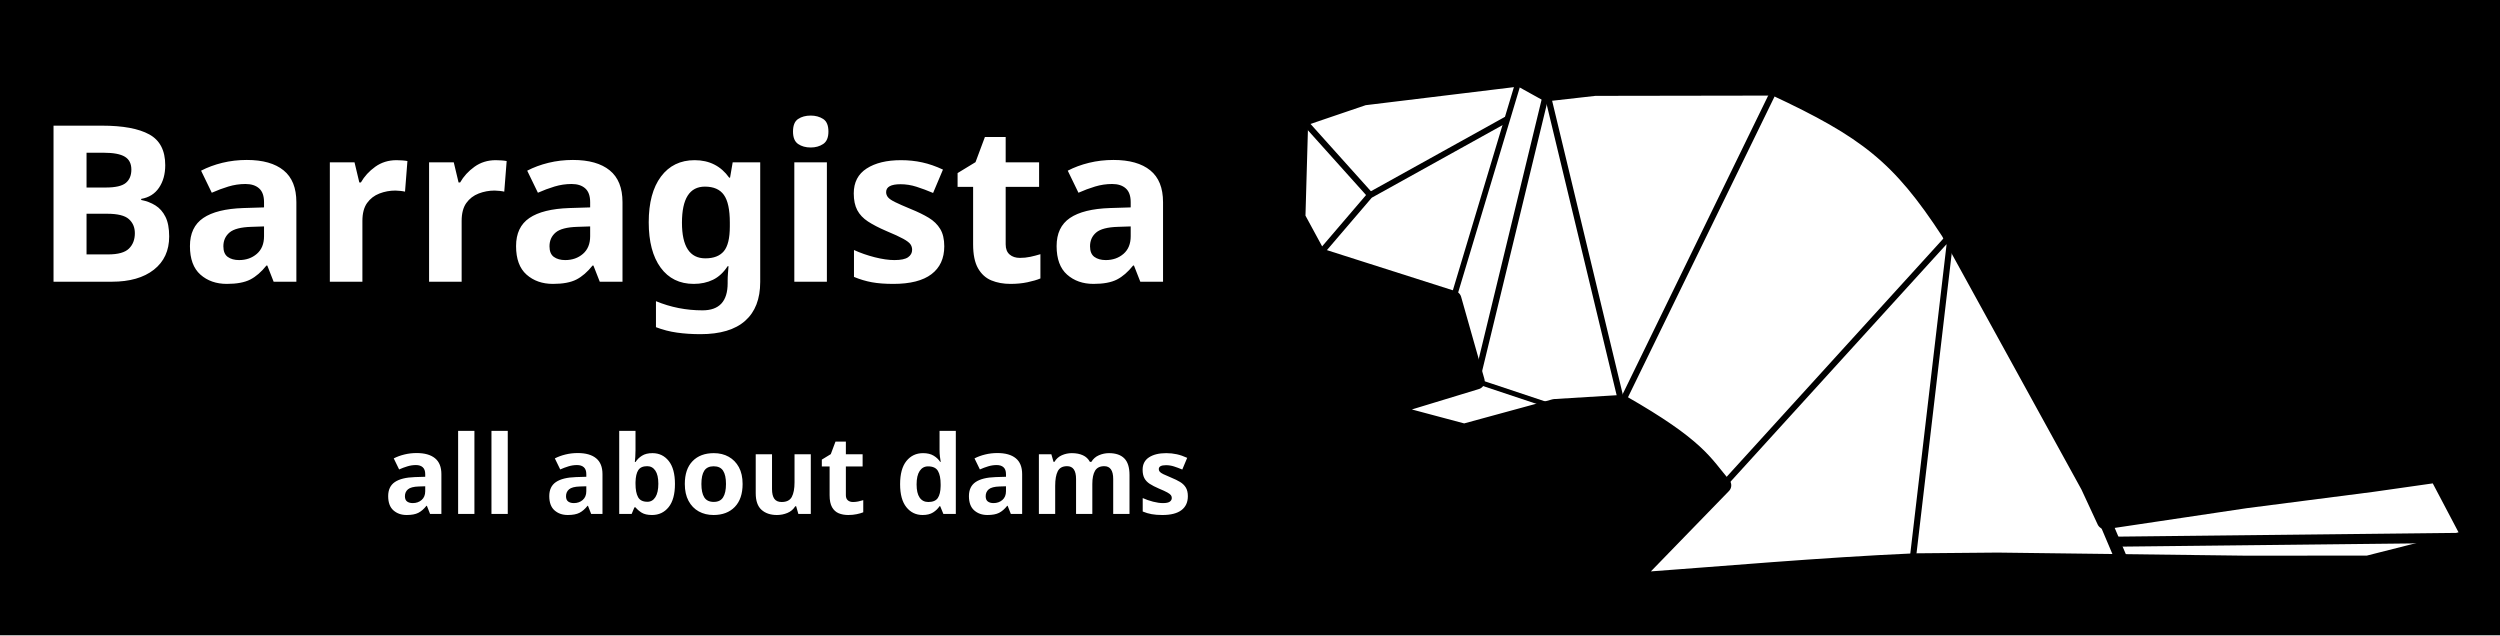
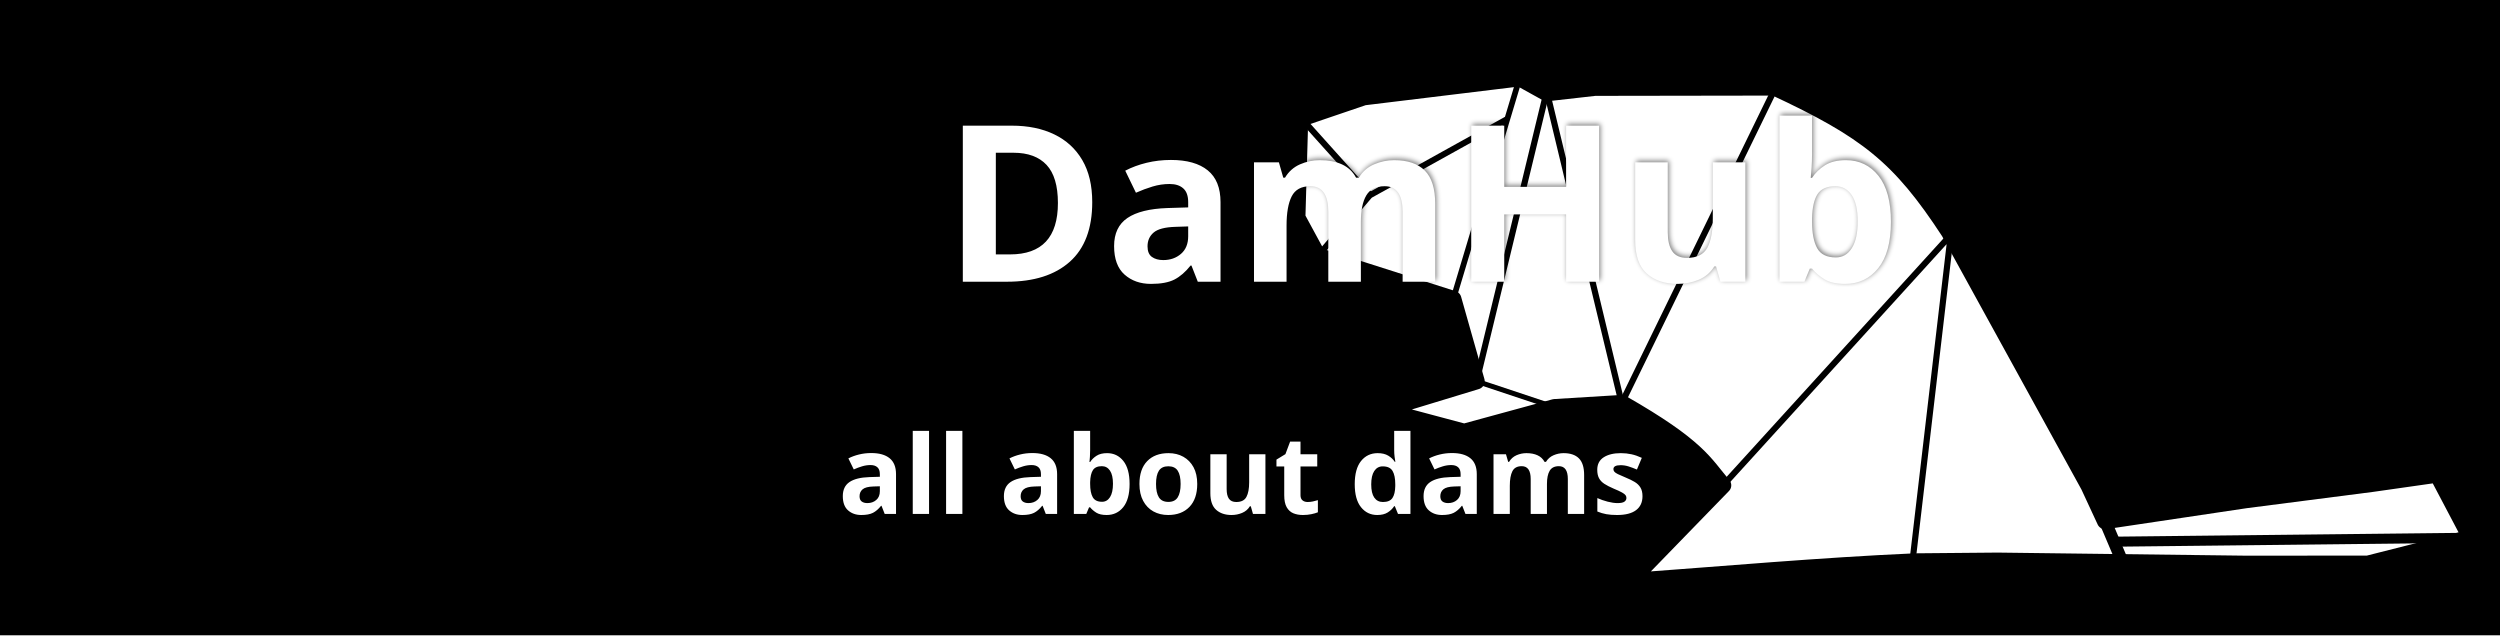
<svg xmlns="http://www.w3.org/2000/svg" xmlns:xlink="http://www.w3.org/1999/xlink" version="1.1" width="1220" height="310" viewBox="0 0 1220 310" id="svg11">
  <defs id="defs11">
    <linearGradient id="linearGradient264">
      <stop style="stop-color:#ffcc00;stop-opacity:1;" offset="0" id="stop264" />
      <stop style="stop-color:#ffcc00;stop-opacity:0;" offset="1" id="stop265" />
    </linearGradient>
    <linearGradient id="swatch226">
      <stop style="stop-color:#000000;stop-opacity:1;" offset="0" id="stop226" />
    </linearGradient>
    <defs id="defs9" />
    <linearGradient xlink:href="#linearGradient264" id="linearGradient2" gradientUnits="userSpaceOnUse" x1="35.743" y1="932.026" x2="420.768" y2="932.026" />
    <linearGradient xlink:href="#linearGradient264" id="linearGradient3" gradientUnits="userSpaceOnUse" x1="35.743" y1="932.026" x2="420.768" y2="932.026" />
    <linearGradient xlink:href="#linearGradient264" id="linearGradient4" gradientUnits="userSpaceOnUse" x1="35.743" y1="932.026" x2="420.768" y2="932.026" />
    <linearGradient xlink:href="#linearGradient264" id="linearGradient5" gradientUnits="userSpaceOnUse" x1="35.743" y1="932.026" x2="420.768" y2="932.026" />
    <linearGradient xlink:href="#linearGradient264" id="linearGradient6" gradientUnits="userSpaceOnUse" x1="35.743" y1="932.026" x2="420.768" y2="932.026" />
    <linearGradient xlink:href="#linearGradient264" id="linearGradient7" gradientUnits="userSpaceOnUse" x1="35.743" y1="932.026" x2="420.768" y2="932.026" />
    <linearGradient xlink:href="#linearGradient264" id="linearGradient8" gradientUnits="userSpaceOnUse" x1="35.743" y1="932.026" x2="420.768" y2="932.026" />
    <linearGradient xlink:href="#linearGradient264" id="linearGradient9" gradientUnits="userSpaceOnUse" x1="35.743" y1="932.026" x2="420.768" y2="932.026" />
    <linearGradient xlink:href="#linearGradient264" id="linearGradient10" gradientUnits="userSpaceOnUse" x1="35.743" y1="932.026" x2="420.768" y2="932.026" />
    <linearGradient xlink:href="#linearGradient264" id="linearGradient10-8" gradientUnits="userSpaceOnUse" x1="35.743" y1="932.026" x2="420.768" y2="932.026" />
    <linearGradient id="linearGradient3-8" gradientTransform="scale(0.5081644,1.967867)" x1="273.185" y1="404.889" x2="360.967" y2="404.889" gradientUnits="userSpaceOnUse">
      <stop style="stop-color:#ffcc00;stop-opacity:1;" offset="0" id="stop1" />
      <stop style="stop-color:#ffcc00;stop-opacity:0;" offset="1" id="stop2" />
    </linearGradient>
    <linearGradient id="linearGradient5-4" gradientTransform="scale(0.7051319,1.418174)" x1="317.723" y1="560.051" x2="450.376" y2="560.051" gradientUnits="userSpaceOnUse">
      <stop style="stop-color:#ffcc00;stop-opacity:1;" offset="0" id="stop4" />
      <stop style="stop-color:#ffcc00;stop-opacity:0;" offset="1" id="stop5" />
    </linearGradient>
    <linearGradient id="linearGradient7-1" gradientTransform="scale(0.3655418,2.735665)" x1="1079.656" y1="321.706" x2="1151.08" y2="321.706" gradientUnits="userSpaceOnUse">
      <stop style="stop-color:#ffcc00;stop-opacity:1;" offset="0" id="stop6" />
      <stop style="stop-color:#ffcc00;stop-opacity:0;" offset="1" id="stop7" />
    </linearGradient>
    <linearGradient id="linearGradient9-6" gradientTransform="scale(0.9513322,1.051157)" x1="37.571" y1="771.832" x2="83.907" y2="771.832" gradientUnits="userSpaceOnUse">
      <stop style="stop-color:#ffcc00;stop-opacity:1;" offset="0" id="stop8" />
      <stop style="stop-color:#ffcc00;stop-opacity:0;" offset="1" id="stop9" />
    </linearGradient>
    <linearGradient xlink:href="#linearGradient264" id="linearGradient25" gradientUnits="userSpaceOnUse" x1="35.743" y1="932.026" x2="420.768" y2="932.026" />
    <linearGradient xlink:href="#linearGradient264" id="linearGradient26" gradientUnits="userSpaceOnUse" x1="35.743" y1="932.026" x2="420.768" y2="932.026" />
    <linearGradient xlink:href="#linearGradient264" id="linearGradient27" gradientUnits="userSpaceOnUse" x1="35.743" y1="932.026" x2="420.768" y2="932.026" />
    <linearGradient xlink:href="#linearGradient264" id="linearGradient28" gradientUnits="userSpaceOnUse" x1="35.743" y1="932.026" x2="420.768" y2="932.026" />
    <filter style="color-interpolation-filters:sRGB;" id="filter207" x="-0.005" y="-0.034" width="1.012" height="1.061">
      <feFlood result="flood" in="SourceGraphic" flood-opacity="0.498" flood-color="rgb(0,0,0)" id="feFlood206" />
      <feGaussianBlur result="blur" in="SourceGraphic" stdDeviation="1.3" id="feGaussianBlur206" />
      <feOffset result="offset" in="blur" dx="0.6" dy="-0.8" id="feOffset206" />
      <feComposite result="comp1" operator="in" in="flood" in2="offset" id="feComposite206" />
      <feComposite result="comp2" operator="over" in="SourceGraphic" in2="comp1" id="feComposite207" />
    </filter>
    <filter style="color-interpolation-filters:sRGB;" id="filter209" x="-0.005" y="-0.034" width="1.012" height="1.061">
      <feFlood result="flood" in="SourceGraphic" flood-opacity="0.498" flood-color="rgb(0,0,0)" id="feFlood207" />
      <feGaussianBlur result="blur" in="SourceGraphic" stdDeviation="1.3" id="feGaussianBlur207" />
      <feOffset result="offset" in="blur" dx="0.6" dy="-0.8" id="feOffset207" />
      <feComposite result="comp1" operator="in" in="flood" in2="offset" id="feComposite208" />
      <feComposite result="comp2" operator="over" in="SourceGraphic" in2="comp1" id="feComposite209" />
    </filter>
    <filter style="color-interpolation-filters:sRGB;" id="filter211" x="-0.008" y="-0.098" width="1.017" height="1.176">
      <feFlood result="flood" in="SourceGraphic" flood-opacity="0.498" flood-color="rgb(0,0,0)" id="feFlood209" />
      <feGaussianBlur result="blur" in="SourceGraphic" stdDeviation="1.3" id="feGaussianBlur209" />
      <feOffset result="offset" in="blur" dx="0.6" dy="-0.8" id="feOffset209" />
      <feComposite result="comp1" operator="in" in="flood" in2="offset" id="feComposite210" />
      <feComposite result="comp2" operator="over" in="SourceGraphic" in2="comp1" id="feComposite211" />
    </filter>
    <filter style="color-interpolation-filters:sRGB;" id="filter213" x="-0.008" y="-0.098" width="1.017" height="1.176">
      <feFlood result="flood" in="SourceGraphic" flood-opacity="0.498" flood-color="rgb(0,0,0)" id="feFlood211" />
      <feGaussianBlur result="blur" in="SourceGraphic" stdDeviation="1.3" id="feGaussianBlur211" />
      <feOffset result="offset" in="blur" dx="0.6" dy="-0.8" id="feOffset211" />
      <feComposite result="comp1" operator="in" in="flood" in2="offset" id="feComposite212" />
      <feComposite result="comp2" operator="over" in="SourceGraphic" in2="comp1" id="feComposite213" />
    </filter>
    <filter style="color-interpolation-filters:sRGB" id="filter213-9" x="-0.008" y="-0.098" width="1.017" height="1.176">
      <feFlood result="flood" in="SourceGraphic" flood-opacity="0.498" flood-color="rgb(0,0,0)" id="feFlood211-6" />
      <feGaussianBlur result="blur" in="SourceGraphic" stdDeviation="1.3" id="feGaussianBlur211-4" />
      <feOffset result="offset" in="blur" dx="0.6" dy="-0.8" id="feOffset211-6" />
      <feComposite result="comp1" operator="in" in="flood" in2="offset" id="feComposite212-4" />
      <feComposite result="comp2" operator="over" in="SourceGraphic" in2="comp1" id="feComposite213-2" />
    </filter>
    <filter style="color-interpolation-filters:sRGB" id="filter207-3" x="-0.005" y="-0.034" width="1.012" height="1.061">
      <feFlood result="flood" in="SourceGraphic" flood-opacity="0.498" flood-color="rgb(0,0,0)" id="feFlood206-7" />
      <feGaussianBlur result="blur" in="SourceGraphic" stdDeviation="1.3" id="feGaussianBlur206-5" />
      <feOffset result="offset" in="blur" dx="0.6" dy="-0.8" id="feOffset206-3" />
      <feComposite result="comp1" operator="in" in="flood" in2="offset" id="feComposite206-4" />
      <feComposite result="comp2" operator="over" in="SourceGraphic" in2="comp1" id="feComposite207-0" />
    </filter>
    <linearGradient xlink:href="#linearGradient264" id="linearGradient1" gradientUnits="userSpaceOnUse" x1="35.743" y1="932.026" x2="420.768" y2="932.026" />
    <linearGradient xlink:href="#linearGradient3-8" id="linearGradient11" gradientUnits="userSpaceOnUse" gradientTransform="scale(0.5081644,1.967867)" x1="273.185" y1="404.889" x2="360.967" y2="404.889" />
    <linearGradient xlink:href="#linearGradient264" id="linearGradient12" gradientUnits="userSpaceOnUse" x1="35.743" y1="932.026" x2="420.768" y2="932.026" />
    <linearGradient xlink:href="#linearGradient5-4" id="linearGradient13" gradientUnits="userSpaceOnUse" gradientTransform="scale(0.7051319,1.418174)" x1="317.723" y1="560.051" x2="450.376" y2="560.051" />
    <linearGradient xlink:href="#linearGradient264" id="linearGradient14" gradientUnits="userSpaceOnUse" x1="35.743" y1="932.026" x2="420.768" y2="932.026" />
    <linearGradient xlink:href="#linearGradient7-1" id="linearGradient15" gradientUnits="userSpaceOnUse" gradientTransform="scale(0.3655418,2.735665)" x1="1079.656" y1="321.706" x2="1151.08" y2="321.706" />
    <linearGradient xlink:href="#linearGradient264" id="linearGradient16" gradientUnits="userSpaceOnUse" x1="35.743" y1="932.026" x2="420.768" y2="932.026" />
    <linearGradient xlink:href="#linearGradient9-6" id="linearGradient17" gradientUnits="userSpaceOnUse" gradientTransform="scale(0.9513322,1.051157)" x1="37.571" y1="771.832" x2="83.907" y2="771.832" />
    <linearGradient xlink:href="#linearGradient264" id="linearGradient18" gradientUnits="userSpaceOnUse" x1="35.743" y1="932.026" x2="420.768" y2="932.026" />
  </defs>
  <g id="g172-7" style="display:inline;mix-blend-mode:darken;fill:#ffcc00;fill-opacity:1;fill-rule:nonzero;stroke:#000000;stroke-width:3;stroke-dasharray:none;stroke-opacity:1;paint-order:markers fill stroke" transform="translate(2145.316,9.560242)">
    <rect style="display:inline;mix-blend-mode:normal;fill:#ffca15;fill-opacity:1;fill-rule:nonzero;stroke:#ffffff;stroke-width:15;stroke-linecap:round;stroke-linejoin:round;stroke-miterlimit:16.2;stroke-dasharray:none;stroke-opacity:1;paint-order:fill markers stroke" id="rect139" width="500" height="500" x="13.384" y="745.698" />
    <g id="g18-4" style="display:inline;mix-blend-mode:normal;fill:none;fill-opacity:1;fill-rule:nonzero;stroke:#000000;stroke-width:3;stroke-dasharray:none;stroke-opacity:1;paint-order:markers fill stroke" transform="matrix(0.95,0,0,0.95,9.407283,69.40942)">
      <path style="display:inline;mix-blend-mode:normal;fill:#ffffff;fill-opacity:1;fill-rule:nonzero;stroke:#000000;stroke-width:13;stroke-linecap:round;stroke-linejoin:round;stroke-dasharray:none;stroke-opacity:1;paint-order:markers fill stroke" d="m 60.974,889.386 -24.611,-23.423 0.697,-52.232 37.455,-12.733 91.555,-11.133 15.816,8.769 28.219,-3.191 105.373,-0.17 c 34.614,18.207 79.487,50.85 102.498,84.812 l 81.955,196.793 c 0,0 -6.982,23.629 -7.42,23.629 -13.727,22.545 -77.045,46.212 -130.99,66.739 l -83.902,19.268 -46.916,-11.801 19.198,-23.169 70.872,-26.032 46.889,-9.806 84.4,-17.145 -0.009,-0.013 -54.244,-25.019 c 0,0 -4.749,-0.44 -4.949,-0.271 l -162.193,11.823 54.665,-56.273 c -16.506,-13.777 -37,-45.078 -60.143,-47.376 l -37.443,1.692 -54.352,14.331 -48.234,-12.862 55.188,-18.156 2.633,-10.69 -16.018,-36.271 z" id="path15-2" />
      <path style="fill:none;fill-opacity:1;fill-rule:nonzero;stroke:#000000;stroke-width:10;stroke-linecap:round;stroke-linejoin:round;stroke-dasharray:none;stroke-opacity:1;paint-order:markers fill stroke" d="M 165.784,790.255 127.13,919.754" id="path16-0" />
      <path style="fill:none;fill-opacity:1;fill-rule:nonzero;stroke:#000000;stroke-width:10;stroke-linecap:round;stroke-linejoin:round;stroke-dasharray:none;stroke-opacity:1;paint-order:markers fill stroke" d="M 181.718,798.481 140.346,966.435" id="path17-7" />
      <path style="fill:none;fill-opacity:1;fill-rule:nonzero;stroke:#000000;stroke-width:10;stroke-linecap:round;stroke-linejoin:round;stroke-dasharray:none;stroke-opacity:1;paint-order:markers fill stroke" d="m 140.346,966.435 47.398,16.687" id="path18-2" />
      <path style="fill:none;fill-opacity:1;fill-rule:nonzero;stroke:#000000;stroke-width:10;stroke-linecap:round;stroke-linejoin:round;stroke-dasharray:none;stroke-opacity:1;paint-order:markers fill stroke" d="M 315.771,796.054 225.187,981.43" id="path19-0" />
      <path style="fill:none;fill-opacity:1;fill-rule:nonzero;stroke:#000000;stroke-width:10;stroke-linecap:round;stroke-linejoin:round;stroke-dasharray:none;stroke-opacity:1;paint-order:markers fill stroke" d="M 285.33,1028.806 417.974,880.084" id="path20-6" />
      <path style="fill:none;fill-opacity:1;fill-rule:nonzero;stroke:#000000;stroke-width:10;stroke-linecap:round;stroke-linejoin:round;stroke-dasharray:none;stroke-opacity:1;paint-order:markers fill stroke" d="M 395.792,1073.357 417.636,884.349" id="path21-5" />
      <path style="fill:none;fill-opacity:1;fill-rule:nonzero;stroke:#000000;stroke-width:10;stroke-linecap:round;stroke-linejoin:round;stroke-dasharray:none;stroke-opacity:1;paint-order:markers fill stroke" d="m 181.954,798.145 43.233,182.717" id="path27-8" />
      <path style="fill:none;fill-opacity:1;fill-rule:nonzero;stroke:#000000;stroke-width:10;stroke-linecap:round;stroke-linejoin:round;stroke-dasharray:none;stroke-opacity:1;paint-order:markers fill stroke" d="m 499.929,1076.877 -47.878,21.67" id="path31-0" />
      <path style="opacity:1;fill:none;fill-opacity:1;fill-rule:nonzero;stroke:#000000;stroke-width:10;stroke-linecap:round;stroke-linejoin:round;stroke-dasharray:none;stroke-opacity:1;paint-order:markers fill stroke" d="m 37.547,813.12 40.473,45.098" id="path195-3" />
      <path style="opacity:1;fill:none;fill-opacity:1;fill-rule:nonzero;stroke:#000000;stroke-width:10;stroke-linecap:round;stroke-linejoin:round;stroke-dasharray:none;stroke-opacity:1;paint-order:markers fill stroke" d="M 60.974,889.386 79.616,857.606 158.587,814.98" id="path196-9" />
      <path style="fill:#000000;fill-opacity:1;stroke:none;stroke-width:17.698;stroke-linecap:round;stroke-linejoin:round;stroke-miterlimit:16.2;stroke-dasharray:none;stroke-opacity:1;paint-order:markers fill stroke" d="m 254.558,1147.338 34.445,39.175 -58.302,-13.219 z" id="path141" />
    </g>
    <rect style="display:inline;fill:#facc15;fill-opacity:1;fill-rule:nonzero;stroke:none;stroke-width:7.4;stroke-linecap:round;stroke-linejoin:round;stroke-dasharray:none;stroke-opacity:1;paint-order:markers fill stroke" id="rect264-4-1-2-5-2-5" width="40.92" height="35.153" x="513.384" y="710.545" />
  </g>
  <g id="g172-7-1" style="display:inline;mix-blend-mode:darken;fill:#ffcc00;fill-opacity:1;fill-rule:nonzero;stroke:#000000;stroke-width:3;stroke-dasharray:none;stroke-opacity:1" transform="translate(1504.137,-70.54535)">
    <g id="g18-4-8" transform="matrix(0.95,0,0,0.95,-93.2003,139.9548)">
      <path style="fill:#ffcc00;fill-opacity:1;fill-rule:nonzero;stroke:#000000;stroke-width:5;stroke-linecap:round;stroke-linejoin:round;stroke-dasharray:none;stroke-opacity:1;paint-order:stroke markers fill" d="M 165.784,790.255 127.13,919.754" id="path16-0-5" />
      <path style="fill:#ffcc00;fill-opacity:1;fill-rule:nonzero;stroke:#000000;stroke-width:5;stroke-linecap:round;stroke-linejoin:round;stroke-dasharray:none;stroke-opacity:1;paint-order:stroke markers fill" d="M 181.718,798.481 140.346,966.435" id="path17-7-8" />
      <path style="fill:#ffcc00;fill-opacity:1;fill-rule:nonzero;stroke:#000000;stroke-width:5;stroke-linecap:round;stroke-linejoin:round;stroke-dasharray:none;stroke-opacity:1;paint-order:stroke markers fill" d="m 140.346,966.435 47.398,16.687" id="path18-2-0" />
      <path style="fill:#ffcc00;fill-opacity:1;fill-rule:nonzero;stroke:#000000;stroke-width:5;stroke-linecap:round;stroke-linejoin:round;stroke-dasharray:none;stroke-opacity:1;paint-order:stroke markers fill" d="M 315.771,796.054 225.187,981.43" id="path19-0-4" />
      <path style="fill:#ffcc00;fill-opacity:1;fill-rule:nonzero;stroke:#000000;stroke-width:5;stroke-linecap:round;stroke-linejoin:round;stroke-dasharray:none;stroke-opacity:1;paint-order:stroke markers fill" d="M 285.33,1028.806 417.974,880.084" id="path20-6-2" />
      <path style="fill:#ffcc00;fill-opacity:1;fill-rule:nonzero;stroke:#000000;stroke-width:5;stroke-linecap:round;stroke-linejoin:round;stroke-dasharray:none;stroke-opacity:1;paint-order:stroke markers fill" d="M 395.792,1073.357 417.636,884.349" id="path21-5-1" />
      <path style="fill:#ffcc00;fill-opacity:1;fill-rule:nonzero;stroke:#000000;stroke-width:5;stroke-linecap:round;stroke-linejoin:round;stroke-dasharray:none;stroke-opacity:1;paint-order:stroke markers fill" d="m 181.954,798.145 43.233,182.717" id="path27-8-0" />
      <path style="fill:#ffcc00;fill-opacity:1;fill-rule:nonzero;stroke:#000000;stroke-width:5;stroke-linecap:round;stroke-linejoin:round;stroke-dasharray:none;stroke-opacity:1;paint-order:stroke markers fill" d="m 499.929,1076.877 -47.878,21.67" id="path31-0-1" />
      <path style="opacity:1;fill:#ffcc00;fill-opacity:1;fill-rule:nonzero;stroke:#000000;stroke-width:5;stroke-linecap:round;stroke-linejoin:round;stroke-dasharray:none;stroke-opacity:1;paint-order:stroke markers fill" d="m 37.547,813.12 40.473,45.098" id="path195-3-9" />
      <path style="opacity:1;fill:none;fill-opacity:1;fill-rule:nonzero;stroke:#000000;stroke-width:5;stroke-linecap:round;stroke-linejoin:round;stroke-dasharray:none;stroke-opacity:1;paint-order:stroke markers fill" d="M 60.974,889.386 79.616,857.606 158.587,814.98" id="path196-9-1" />
    </g>
    <path style="display:inline;mix-blend-mode:darken;fill:#ffcc00;fill-opacity:1;fill-rule:nonzero;stroke:#000000;stroke-width:7.6;stroke-linecap:round;stroke-linejoin:round;stroke-dasharray:none;stroke-opacity:1;paint-order:normal" d="m -35.275,984.871 -23.381,-22.252 0.662,-49.62 35.582,-12.097 86.977,-10.577 15.026,8.33 26.808,-3.031 100.104,-0.161 c 32.883,17.297 75.512,48.307 97.373,80.571 l 77.857,186.953 c 0,0 -6.633,22.448 -7.049,22.448 -22.28,11.668 -68.754,46.723 -128.936,61.154 l -75.211,20.552 -44.57,-11.211 18.238,-22.011 64.953,-15.418 94.122,-19.591 32.977,-15.324 -0.009,-0.012 -51.532,-23.768 c 0,0 -4.512,-0.418 -4.701,-0.258 l -17.36,1.266 -136.723,9.967 51.932,-53.46 c -15.68,-13.088 -35.15,-42.824 -57.136,-45.007 l -35.571,1.607 -51.634,13.615 -45.822,-12.219 52.429,-17.248 2.502,-10.155 -15.217,-34.457 z" id="path15-2-0" />
    <rect style="display:inline;fill:#facc15;fill-opacity:1;fill-rule:nonzero;stroke:none;stroke-width:7.4;stroke-linecap:round;stroke-linejoin:round;stroke-dasharray:none;stroke-opacity:1;paint-order:stroke markers fill" id="rect264-4-1-2-5-2-5-3" width="40.92" height="35.153" x="410.777" y="781.091" />
    <path style="display:inline;mix-blend-mode:normal;fill:#000000;fill-opacity:1;fill-rule:nonzero;stroke:none;stroke-width:16.813;stroke-linecap:round;stroke-linejoin:round;stroke-miterlimit:16.2;stroke-dasharray:none;stroke-opacity:1;paint-order:normal" d="m 143.221,1230.6 32.723,37.216 -55.387,-12.559 z" id="path141-3" />
  </g>
  <g id="g22" style="display:inline">
    <path style="display:inline;mix-blend-mode:normal;fill:#ffca15;fill-opacity:1;stroke:#000000;stroke-width:7.216;stroke-linecap:round;stroke-linejoin:round;stroke-miterlimit:16.2;stroke-dasharray:none;stroke-opacity:1;paint-order:normal" d="m -946.422,588.033 -12.183,-22.467 1.653,-57.968 37.455,-12.733 91.555,-11.133 15.816,8.769 28.219,-3.191 105.373,-0.17 c 69.247,38.04 79.183,53.894 102.498,84.812 l 81.955,148.992 9.602,20.701 82.583,-12.333 74.331,-9.585 38.057,-5.426 19.567,37.152 -60.245,15.257 -70.616,0.077 -146.798,-1.829 -48.604,0.437 c -55.669,2.48 -111.493,7.496 -167.142,11.552 l 54.665,-56.273 c -12.646,-12.195 -25.972,-32.382 -59.489,-48.234 l -39.391,2.412 -53.058,14.47 -24.117,-6.431 -24.117,-6.431 55.469,-16.882 v 0 l -13.666,-48.234 z" id="path15-2-9-7-4" transform="matrix(0.8315286,0,0,0.8315286,1425.577,-772.399)" />
    <path style="display:inline;mix-blend-mode:normal;fill:#facc15;fill-opacity:1;fill-rule:nonzero;stroke:#000000;stroke-width:6;stroke-linecap:round;stroke-linejoin:miter;stroke-dasharray:none;stroke-opacity:1;paint-order:normal" d="m -378.812,-154.038 4.273,10.073 4.273,10.073" id="path264-4" transform="translate(1401.53)" />
    <g id="g172-4-2-8-2" style="display:inline;mix-blend-mode:normal;fill:url(#linearGradient10);stroke:#000000;stroke-width:3.608;stroke-dasharray:none;stroke-opacity:1" transform="matrix(0.8315286,0,0,0.8315286,599.0281,-1026.957)">
      <path style="fill:url(#linearGradient2);fill-opacity:1;stroke:#000000;stroke-width:3.346;stroke-linecap:round;stroke-linejoin:round;stroke-dasharray:none;stroke-opacity:1;paint-order:stroke markers fill" d="M 165.784,790.255 126.96,919.475" id="path16-1-1-6-4" />
      <path style="fill:url(#linearGradient3);fill-opacity:1;stroke:#000000;stroke-width:3.608;stroke-linecap:round;stroke-linejoin:round;stroke-dasharray:none;stroke-opacity:1;paint-order:stroke markers fill" d="M 181.627,798.572 140.627,967.709" id="path17-4-8-4-53" />
      <path style="fill:url(#linearGradient4);fill-opacity:1;stroke:#000000;stroke-width:2.966;stroke-linecap:round;stroke-linejoin:round;stroke-dasharray:none;stroke-opacity:1;paint-order:stroke markers fill" d="m 140.627,967.709 45.822,15.274" id="path18-0-3-0-7" />
      <path style="fill:url(#linearGradient5);fill-opacity:1;stroke:#000000;stroke-width:3.608;stroke-linecap:round;stroke-linejoin:round;stroke-dasharray:none;stroke-opacity:1;paint-order:stroke markers fill" d="M 315.771,796.054 225.84,980.572" id="path19-1-4-2-3" />
      <path style="fill:url(#linearGradient6);fill-opacity:1;stroke:#000000;stroke-width:3.608;stroke-linecap:round;stroke-linejoin:round;stroke-dasharray:none;stroke-opacity:1;paint-order:stroke markers fill" d="M 285.329,1028.806 418.964,881.883" id="path20-7-7-9-7" />
      <path style="fill:url(#linearGradient7);fill-opacity:1;stroke:#000000;stroke-width:3.608;stroke-linecap:round;stroke-linejoin:round;stroke-dasharray:none;stroke-opacity:1;paint-order:stroke markers fill" d="M 396.463,1073.667 418.964,881.883" id="path21-8-4-7-09" />
      <path style="fill:url(#linearGradient8);fill-opacity:1;stroke:#000000;stroke-width:3.608;stroke-linecap:round;stroke-linejoin:round;stroke-dasharray:none;stroke-opacity:1;paint-order:stroke markers fill" d="m 181.954,798.145 43.886,182.427" id="path27-5-3-4-4" />
      <path style="opacity:1;fill:url(#linearGradient9);fill-opacity:1;stroke:#000000;stroke-width:3.608;stroke-linecap:round;stroke-linejoin:round;stroke-dasharray:none;stroke-opacity:1;paint-order:stroke markers fill" d="m 37.547,813.12 40.473,45.098" id="path195-0-5-9-2" />
      <path style="opacity:1;fill:none;fill-opacity:1;stroke:#000000;stroke-width:3.563;stroke-linecap:round;stroke-linejoin:round;stroke-dasharray:none;stroke-opacity:1;paint-order:stroke markers fill" d="m 47.59,894.166 30.41,-35.542 49.104,-27.254 30.804,-17.097" id="path196-1-1-9-21" />
      <path style="opacity:1;fill:#ffcc00;fill-opacity:1;fill-rule:nonzero;stroke:#000000;stroke-width:5.893;stroke-linecap:round;stroke-linejoin:round;stroke-dasharray:none;stroke-opacity:1;paint-order:stroke markers fill" d="m -479.342,755.758 209.399,-2.305" id="path263-4-1-7" transform="translate(994.0118,306.1327)" />
    </g>
    <g id="g19" transform="translate(1401.53)">
      <text xml:space="preserve" style="font-size:53.333px;font-family:Poppins;-inkscape-font-specification:Poppins;fill:#a9a9a9;fill-opacity:1;stroke-width:6;stroke-linecap:round;stroke-linejoin:round;stroke-miterlimit:16.2;filter:url(#filter213)" x="-1218.905" y="-157.518" id="text1">
-         <tspan id="tspan1" x="-1218.905" y="-157.518" style="font-style:normal;font-variant:normal;font-weight:500;font-stretch:normal;font-size:53.333px;font-family:Poppins;-inkscape-font-specification:'Poppins Medium';fill:#454545;fill-opacity:1">all about dams</tspan>
+         <tspan id="tspan1" x="-1218.905" y="-157.518" style="font-style:normal;font-variant:normal;font-weight:500;font-stretch:normal;font-size:53.333px;font-family:Poppins;-inkscape-font-specification:'Poppins Medium';fill:#454545;fill-opacity:1">
+                all about dams</tspan>
      </text>
      <text xml:space="preserve" style="font-size:106.667px;font-family:Poppins;-inkscape-font-specification:Poppins;fill:#000000;stroke-width:6;stroke-linecap:round;stroke-linejoin:round;stroke-miterlimit:16.2;fill-opacity:1;filter:url(#filter207)" x="-1389.574" y="-270.833" id="text1-1">
-         <tspan id="tspan1-2" x="-1389.574" y="-270.833" style="font-style:normal;font-variant:normal;font-weight:bold;font-stretch:normal;font-size:106.667px;font-family:Poppins;-inkscape-font-specification:'Poppins Bold';fill:#000000;fill-opacity:1">Barragista</tspan>
+         <tspan id="tspan1-2" x="-1389.574" y="-270.833" style="font-style:normal;font-variant:normal;font-weight:bold;font-stretch:normal;font-size:106.667px;font-family:Poppins;-inkscape-font-specification:'Poppins Bold';fill:#000000;fill-opacity:1">
+                DamHub</tspan>
      </text>
    </g>
    <g id="g21">
      <rect style="fill:#facc15;fill-opacity:1;fill-rule:nonzero;stroke:none;stroke-width:7.4;stroke-linecap:round;stroke-linejoin:round;stroke-dasharray:none;stroke-opacity:1;paint-order:stroke markers fill" id="rect264-4-1-2" width="40.92" height="35.153" x="1215.428" y="-443.463" />
      <rect style="fill:#facc15;fill-opacity:1;fill-rule:nonzero;stroke:none;stroke-width:7.4;stroke-linecap:round;stroke-linejoin:round;stroke-dasharray:none;stroke-opacity:1;paint-order:stroke markers fill" id="rect264-4-1-2-1" width="40.92" height="35.153" x="-45.491" y="-443.463" />
    </g>
  </g>
  <g id="g22-7" style="display:inline" transform="translate(3.8146973e-5,-371.275)">
    <path style="display:inline;mix-blend-mode:normal;fill:#ffca15;fill-opacity:1;stroke:#000000;stroke-width:7.216;stroke-linecap:round;stroke-linejoin:round;stroke-miterlimit:16.2;stroke-dasharray:none;stroke-opacity:1;paint-order:normal" d="m -946.422,588.033 -12.183,-22.467 1.653,-57.968 37.455,-12.733 91.555,-11.133 15.816,8.769 28.219,-3.191 105.373,-0.17 c 69.247,38.04 79.183,53.894 102.498,84.812 l 81.955,148.992 9.602,20.701 82.583,-12.333 74.331,-9.585 38.057,-5.426 19.567,37.152 -60.245,15.257 -70.616,0.077 -146.798,-1.829 -48.604,0.437 c -55.669,2.48 -111.493,7.496 -167.142,11.552 l 54.665,-56.273 c -12.646,-12.195 -25.972,-32.382 -59.489,-48.234 l -39.391,2.412 -53.058,14.47 -24.117,-6.431 -24.117,-6.431 55.469,-16.882 v 0 l -13.666,-48.234 z" id="path15-2-9-7-4-18" transform="matrix(0.8315286,0,0,0.8315286,1425.577,-772.399)" />
    <path style="display:inline;mix-blend-mode:normal;fill:#facc15;fill-opacity:1;fill-rule:nonzero;stroke:#000000;stroke-width:3;stroke-linecap:round;stroke-linejoin:miter;stroke-dasharray:none;stroke-opacity:1;paint-order:normal" d="m -378.812,-154.038 4.273,10.073 4.273,10.073" id="path264-4-5" transform="translate(1401.53)" />
    <g id="g172-4-2-8-2-8" style="display:inline;mix-blend-mode:normal;fill:url(#linearGradient18);stroke:#ffffff;stroke-width:3.608;stroke-dasharray:none;stroke-opacity:1" transform="matrix(0.8315286,0,0,0.8315286,599.0281,-1026.957)">
      <path style="fill:url(#linearGradient1);fill-opacity:1;stroke:#000000;stroke-width:3.346;stroke-linecap:round;stroke-linejoin:round;stroke-dasharray:none;stroke-opacity:1;paint-order:stroke markers fill" d="M 165.784,790.255 126.96,919.475" id="path16-1-1-6-4-5" />
      <path style="fill:url(#linearGradient11);fill-opacity:1;stroke:#000000;stroke-width:3.608;stroke-linecap:round;stroke-linejoin:round;stroke-dasharray:none;stroke-opacity:1;paint-order:stroke markers fill" d="M 181.627,798.572 140.627,967.709" id="path17-4-8-4-53-9" />
      <path style="fill:url(#linearGradient12);fill-opacity:1;stroke:#000000;stroke-width:2.966;stroke-linecap:round;stroke-linejoin:round;stroke-dasharray:none;stroke-opacity:1;paint-order:stroke markers fill" d="m 140.627,967.709 45.822,15.274" id="path18-0-3-0-7-0" />
      <path style="fill:url(#linearGradient13);fill-opacity:1;stroke:#000000;stroke-width:3.608;stroke-linecap:round;stroke-linejoin:round;stroke-dasharray:none;stroke-opacity:1;paint-order:stroke markers fill" d="M 315.771,796.054 225.84,980.572" id="path19-1-4-2-3-8" />
      <path style="fill:url(#linearGradient14);fill-opacity:1;stroke:#000000;stroke-width:3.608;stroke-linecap:round;stroke-linejoin:round;stroke-dasharray:none;stroke-opacity:1;paint-order:stroke markers fill" d="M 285.329,1028.806 418.964,881.883" id="path20-7-7-9-7-4" />
      <path style="fill:url(#linearGradient15);fill-opacity:1;stroke:#000000;stroke-width:3.608;stroke-linecap:round;stroke-linejoin:round;stroke-dasharray:none;stroke-opacity:1;paint-order:stroke markers fill" d="M 396.463,1073.667 418.964,881.883" id="path21-8-4-7-09-37" />
      <path style="fill:url(#linearGradient16);fill-opacity:1;stroke:#000000;stroke-width:3.608;stroke-linecap:round;stroke-linejoin:round;stroke-dasharray:none;stroke-opacity:1;paint-order:stroke markers fill" d="m 181.954,798.145 43.886,182.427" id="path27-5-3-4-4-52" />
      <path style="opacity:1;fill:url(#linearGradient17);fill-opacity:1;stroke:#000000;stroke-width:3.608;stroke-linecap:round;stroke-linejoin:round;stroke-dasharray:none;stroke-opacity:1;paint-order:stroke markers fill" d="m 37.547,813.12 40.473,45.098" id="path195-0-5-9-2-1" />
      <path style="opacity:1;fill:none;fill-opacity:1;stroke:#000000;stroke-width:3.563;stroke-linecap:round;stroke-linejoin:round;stroke-dasharray:none;stroke-opacity:1;paint-order:stroke markers fill" d="m 47.59,894.166 30.41,-35.542 49.104,-27.254 30.804,-17.097" id="path196-1-1-9-21-7" />
      <path style="opacity:1;fill:#ffcc00;fill-opacity:1;fill-rule:nonzero;stroke:#000000;stroke-width:3.608;stroke-linecap:round;stroke-linejoin:round;stroke-dasharray:none;stroke-opacity:1;paint-order:stroke markers fill" d="m -479.342,755.758 209.399,-2.305" id="path263-4-1-7-0" transform="translate(994.0118,306.1327)" />
    </g>
    <g id="g19-5" transform="translate(1401.53)" style="fill:#f9f9f9">
      <text xml:space="preserve" style="font-size:53.333px;font-family:Poppins;-inkscape-font-specification:Poppins;fill:#f9f9f9;fill-opacity:1;stroke-width:6;stroke-linecap:round;stroke-linejoin:round;stroke-miterlimit:16.2;filter:url(#filter213-9)" x="-1218.905" y="-157.518" id="text1-3">
-         <tspan id="tspan1-49" x="-1218.905" y="-157.518" style="font-style:normal;font-variant:normal;font-weight:500;font-stretch:normal;font-size:53.333px;font-family:Poppins;-inkscape-font-specification:'Poppins Medium';fill:#f9f9f9;fill-opacity:1">all about dams</tspan>
+         <tspan id="tspan1-49" x="-1218.905" y="-157.518" style="font-style:normal;font-variant:normal;font-weight:500;font-stretch:normal;font-size:53.333px;font-family:Poppins;-inkscape-font-specification:'Poppins Medium';fill:#f9f9f9;fill-opacity:1">
+                all about dams</tspan>
      </text>
      <text xml:space="preserve" style="font-size:106.667px;font-family:Poppins;-inkscape-font-specification:Poppins;fill:#fcfcfc;fill-opacity:1;stroke-width:6;stroke-linecap:round;stroke-linejoin:round;stroke-miterlimit:16.2;filter:url(#filter207-3);stroke:none;stroke-opacity:1" x="-1389.574" y="-270.833" id="text1-1-6">
-         <tspan id="tspan1-2-4" x="-1389.574" y="-270.833" style="font-style:normal;font-variant:normal;font-weight:bold;font-stretch:normal;font-size:106.667px;font-family:Poppins;-inkscape-font-specification:'Poppins Bold';fill:#fcfcfc;fill-opacity:1;stroke:none;stroke-opacity:1">Barragista</tspan>
+         <tspan id="tspan1-2-4" x="-1389.574" y="-270.833" style="font-style:normal;font-variant:normal;font-weight:bold;font-stretch:normal;font-size:106.667px;font-family:Poppins;-inkscape-font-specification:'Poppins Bold';fill:#fcfcfc;fill-opacity:1;stroke:none;stroke-opacity:1">
+                DamHub</tspan>
      </text>
    </g>
    <g id="g21-5">
      <rect style="fill:#facc15;fill-opacity:1;fill-rule:nonzero;stroke:none;stroke-width:7.4;stroke-linecap:round;stroke-linejoin:round;stroke-dasharray:none;stroke-opacity:1;paint-order:stroke markers fill" id="rect264-4-1-2-55" width="40.92" height="35.153" x="1215.428" y="-443.463" />
      <rect style="fill:#facc15;fill-opacity:1;fill-rule:nonzero;stroke:none;stroke-width:7.4;stroke-linecap:round;stroke-linejoin:round;stroke-dasharray:none;stroke-opacity:1;paint-order:stroke markers fill" id="rect264-4-1-2-1-3" width="40.92" height="35.153" x="-45.491" y="-443.463" />
    </g>
  </g>
  <rect style="display:inline;fill:#000000;fill-opacity:1;fill-rule:nonzero;stroke:none;stroke-width:119.991;stroke-linecap:round;stroke-linejoin:round;stroke-dasharray:none;stroke-opacity:1;paint-order:stroke markers fill" id="rect264-4-1-2-1-1-5" width="1220" height="310" x="-4.572" y="-408.31" transform="translate(4.571815,408.3102)" />
  <g id="g22-6" transform="translate(4.571815,408.3102)" style="display:inline">
    <g id="g21-0" style="display:inline">
      <rect style="fill:#facc15;fill-opacity:1;fill-rule:nonzero;stroke:none;stroke-width:7.4;stroke-linecap:round;stroke-linejoin:round;stroke-dasharray:none;stroke-opacity:1;paint-order:stroke markers fill" id="rect264-4-1-2-5" width="40.92" height="35.153" x="1215.428" y="-443.463" />
      <rect style="fill:#facc15;fill-opacity:1;fill-rule:nonzero;stroke:none;stroke-width:7.4;stroke-linecap:round;stroke-linejoin:round;stroke-dasharray:none;stroke-opacity:1;paint-order:stroke markers fill" id="rect264-4-1-2-1-1" width="40.92" height="35.153" x="-45.491" y="-443.463" />
    </g>
    <path style="display:inline;mix-blend-mode:normal;fill:#ffffff;fill-opacity:1;stroke:#000000;stroke-width:9.621;stroke-linecap:round;stroke-linejoin:round;stroke-miterlimit:16.2;stroke-dasharray:none;stroke-opacity:1;paint-order:normal" d="m -946.422,588.033 -12.183,-22.467 1.653,-57.968 37.455,-12.733 91.555,-11.133 15.816,8.769 28.219,-3.191 105.373,-0.17 c 54.113,25.241 73.492,40.397 102.498,84.812 l 81.955,148.992 9.602,20.701 82.583,-12.333 74.331,-9.585 38.057,-5.426 19.567,37.152 -60.245,15.257 -70.616,0.077 -146.798,-1.829 -48.604,0.437 c -55.669,2.48 -111.493,7.496 -167.142,11.552 l 54.665,-56.273 c -11.055,-12.974 -14.524,-22.547 -59.489,-48.234 l -39.391,2.412 -53.058,14.47 -24.117,-6.431 -24.117,-6.431 55.469,-16.882 v 0 l -13.666,-48.234 z" id="path15-2-9-7-4-1" transform="matrix(0.8315286,0,0,0.8315286,1425.577,-772.399)" />
    <path style="display:inline;mix-blend-mode:normal;fill:#facc15;fill-opacity:1;fill-rule:nonzero;stroke:#000000;stroke-width:6;stroke-linecap:round;stroke-linejoin:miter;stroke-dasharray:none;stroke-opacity:1;paint-order:normal" d="m -378.812,-154.038 4.273,10.073 4.273,10.073" id="path264-4-2" transform="translate(1401.53)" />
    <g id="g172-4-2-8-2-5" style="display:inline;mix-blend-mode:normal;fill:url(#linearGradient10-8);stroke:#000000;stroke-width:3.608;stroke-dasharray:none;stroke-opacity:1" transform="matrix(0.8315286,0,0,0.8315286,599.0281,-1026.957)">
      <path style="fill:url(#linearGradient25);fill-opacity:1;stroke:#000000;stroke-width:3.346;stroke-linecap:round;stroke-linejoin:round;stroke-dasharray:none;stroke-opacity:1;paint-order:stroke markers fill" d="M 165.784,790.255 126.96,919.475" id="path16-1-1-6-4-9" />
      <path style="fill:url(#linearGradient3-8);fill-opacity:1;stroke:#000000;stroke-width:3.608;stroke-linecap:round;stroke-linejoin:round;stroke-dasharray:none;stroke-opacity:1;paint-order:stroke markers fill" d="M 181.627,798.572 140.627,967.709" id="path17-4-8-4-53-3" />
      <path style="fill:url(#linearGradient26);fill-opacity:1;stroke:#000000;stroke-width:2.966;stroke-linecap:round;stroke-linejoin:round;stroke-dasharray:none;stroke-opacity:1;paint-order:stroke markers fill" d="m 140.627,967.709 45.822,15.274" id="path18-0-3-0-7-8" />
      <path style="fill:url(#linearGradient5-4);fill-opacity:1;stroke:#000000;stroke-width:3.608;stroke-linecap:round;stroke-linejoin:round;stroke-dasharray:none;stroke-opacity:1;paint-order:stroke markers fill" d="M 315.771,796.054 225.84,980.572" id="path19-1-4-2-3-2" />
      <path style="fill:url(#linearGradient27);fill-opacity:1;stroke:#000000;stroke-width:3.608;stroke-linecap:round;stroke-linejoin:round;stroke-dasharray:none;stroke-opacity:1;paint-order:stroke markers fill" d="M 285.329,1028.806 418.964,881.883" id="path20-7-7-9-7-1" />
      <path style="fill:url(#linearGradient7-1);fill-opacity:1;stroke:#000000;stroke-width:3.608;stroke-linecap:round;stroke-linejoin:round;stroke-dasharray:none;stroke-opacity:1;paint-order:stroke markers fill" d="M 396.463,1073.667 418.964,881.883" id="path21-8-4-7-09-3" />
      <path style="fill:url(#linearGradient28);fill-opacity:1;stroke:#000000;stroke-width:3.608;stroke-linecap:round;stroke-linejoin:round;stroke-dasharray:none;stroke-opacity:1;paint-order:stroke markers fill" d="m 181.954,798.145 43.886,182.427" id="path27-5-3-4-4-5" />
      <path style="opacity:1;fill:url(#linearGradient9-6);fill-opacity:1;stroke:#000000;stroke-width:3.608;stroke-linecap:round;stroke-linejoin:round;stroke-dasharray:none;stroke-opacity:1;paint-order:stroke markers fill" d="m 37.547,813.12 40.473,45.098" id="path195-0-5-9-2-6" />
      <path style="opacity:1;fill:none;fill-opacity:1;stroke:#000000;stroke-width:3.563;stroke-linecap:round;stroke-linejoin:round;stroke-dasharray:none;stroke-opacity:1;paint-order:stroke markers fill" d="m 47.59,894.166 30.41,-35.542 49.104,-27.254 30.804,-17.097" id="path196-1-1-9-21-3" />
      <path style="opacity:1;fill:none;fill-opacity:1;fill-rule:nonzero;stroke:#000000;stroke-width:5.893;stroke-linecap:round;stroke-linejoin:round;stroke-dasharray:none;stroke-opacity:1;paint-order:stroke markers fill" d="m -479.342,755.758 209.399,-2.305" id="path263-4-1-7-7" transform="translate(994.0118,306.1327)" />
    </g>
    <g id="g19-2" transform="translate(1401.53)" style="display:inline">
      <text xml:space="preserve" style="font-size:53.333px;font-family:Poppins;-inkscape-font-specification:Poppins;fill:#ffffff;fill-opacity:1;stroke-width:6;stroke-linecap:round;stroke-linejoin:round;stroke-miterlimit:16.2;filter:url(#filter211)" x="-1218.905" y="-157.518" id="text1-8">
-         <tspan id="tspan1-4" x="-1218.905" y="-157.518" style="font-style:normal;font-variant:normal;font-weight:600;font-stretch:normal;font-size:53.333px;font-family:Poppins;-inkscape-font-specification:'Poppins Semi-Bold';fill:#ffffff;fill-opacity:1">all about dams</tspan>
+         <tspan id="tspan1-4" x="-1218.905" y="-157.518" style="font-style:normal;font-variant:normal;font-weight:600;font-stretch:normal;font-size:53.333px;font-family:Poppins;-inkscape-font-specification:'Poppins Semi-Bold';fill:#ffffff;fill-opacity:1">
+                all about dams</tspan>
      </text>
      <text xml:space="preserve" style="font-size:106.667px;font-family:Poppins;-inkscape-font-specification:Poppins;fill:#ffffff;fill-opacity:1;stroke-width:6;stroke-linecap:round;stroke-linejoin:round;stroke-miterlimit:16.2;filter:url(#filter209)" x="-1389.574" y="-270.833" id="text1-1-8">
-         <tspan id="tspan1-2-3" x="-1389.574" y="-270.833" style="font-style:normal;font-variant:normal;font-weight:bold;font-stretch:normal;font-size:106.667px;font-family:Poppins;-inkscape-font-specification:'Poppins Bold';fill:#ffffff;fill-opacity:1">Barragista</tspan>
+         <tspan id="tspan1-2-3" x="-1389.574" y="-270.833" style="font-style:normal;font-variant:normal;font-weight:bold;font-stretch:normal;font-size:106.667px;font-family:Poppins;-inkscape-font-specification:'Poppins Bold';fill:#ffffff;fill-opacity:1">
+                DamHub</tspan>
      </text>
    </g>
  </g>
</svg>
